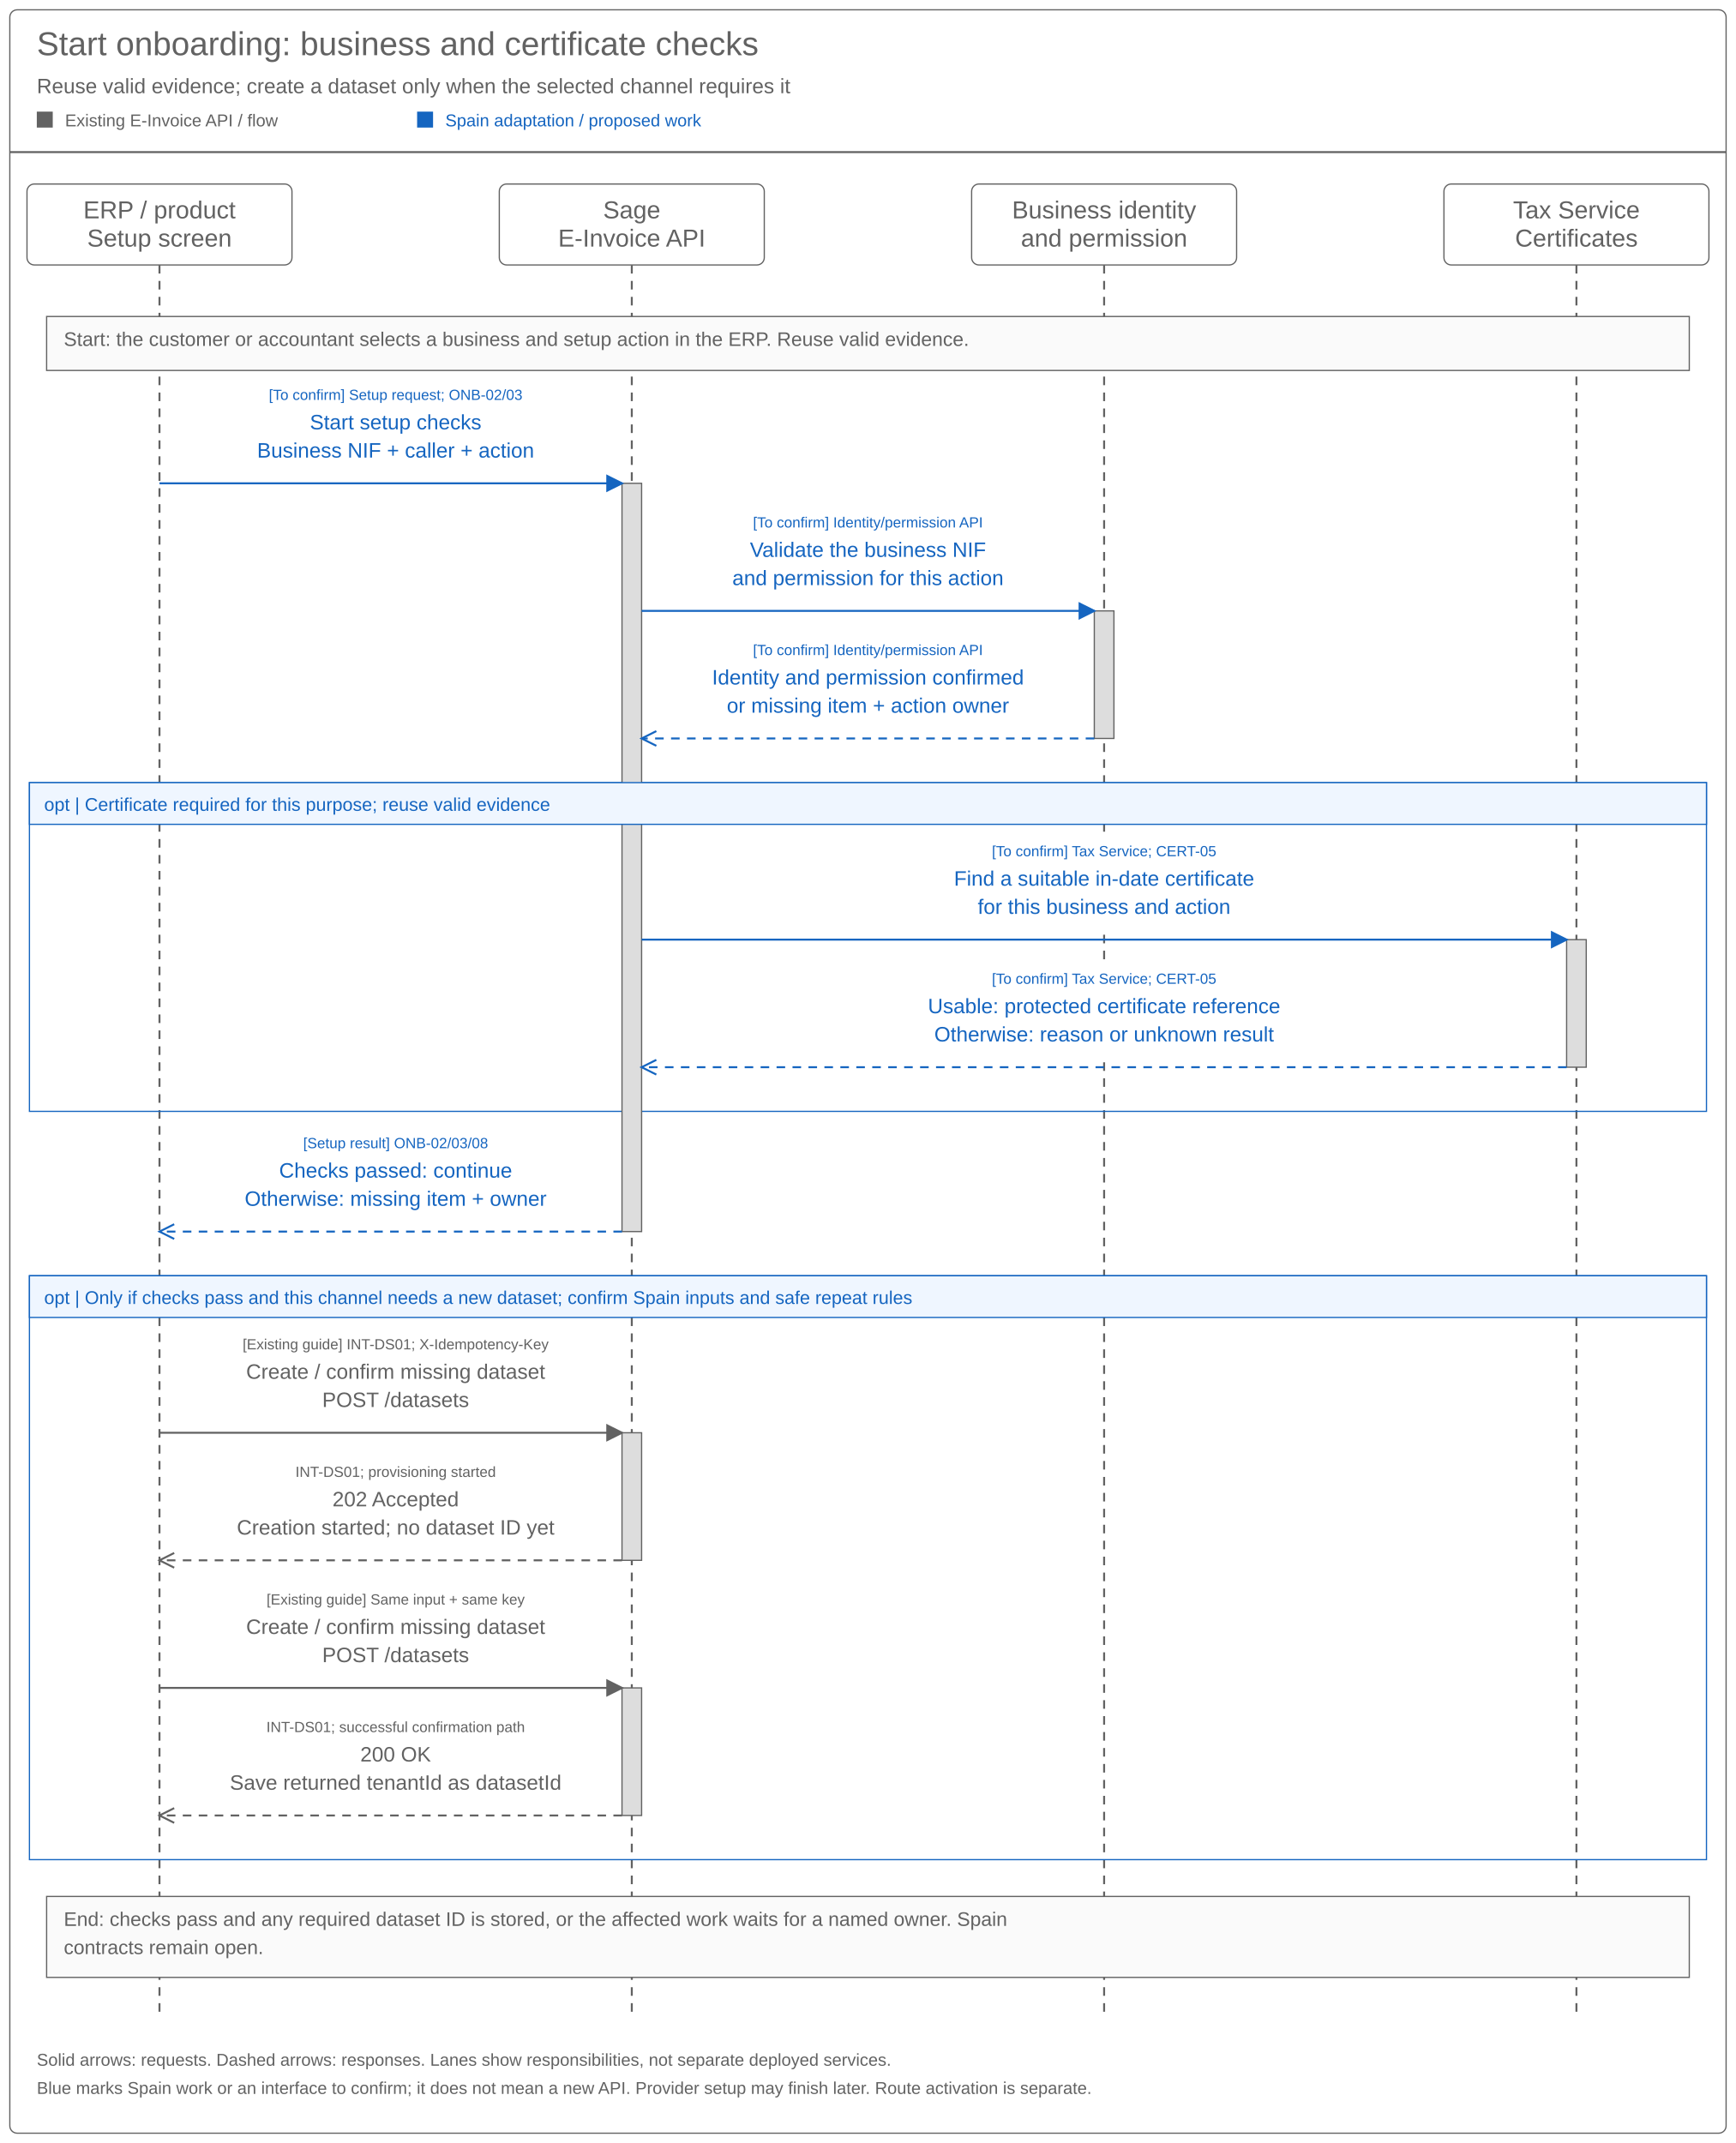
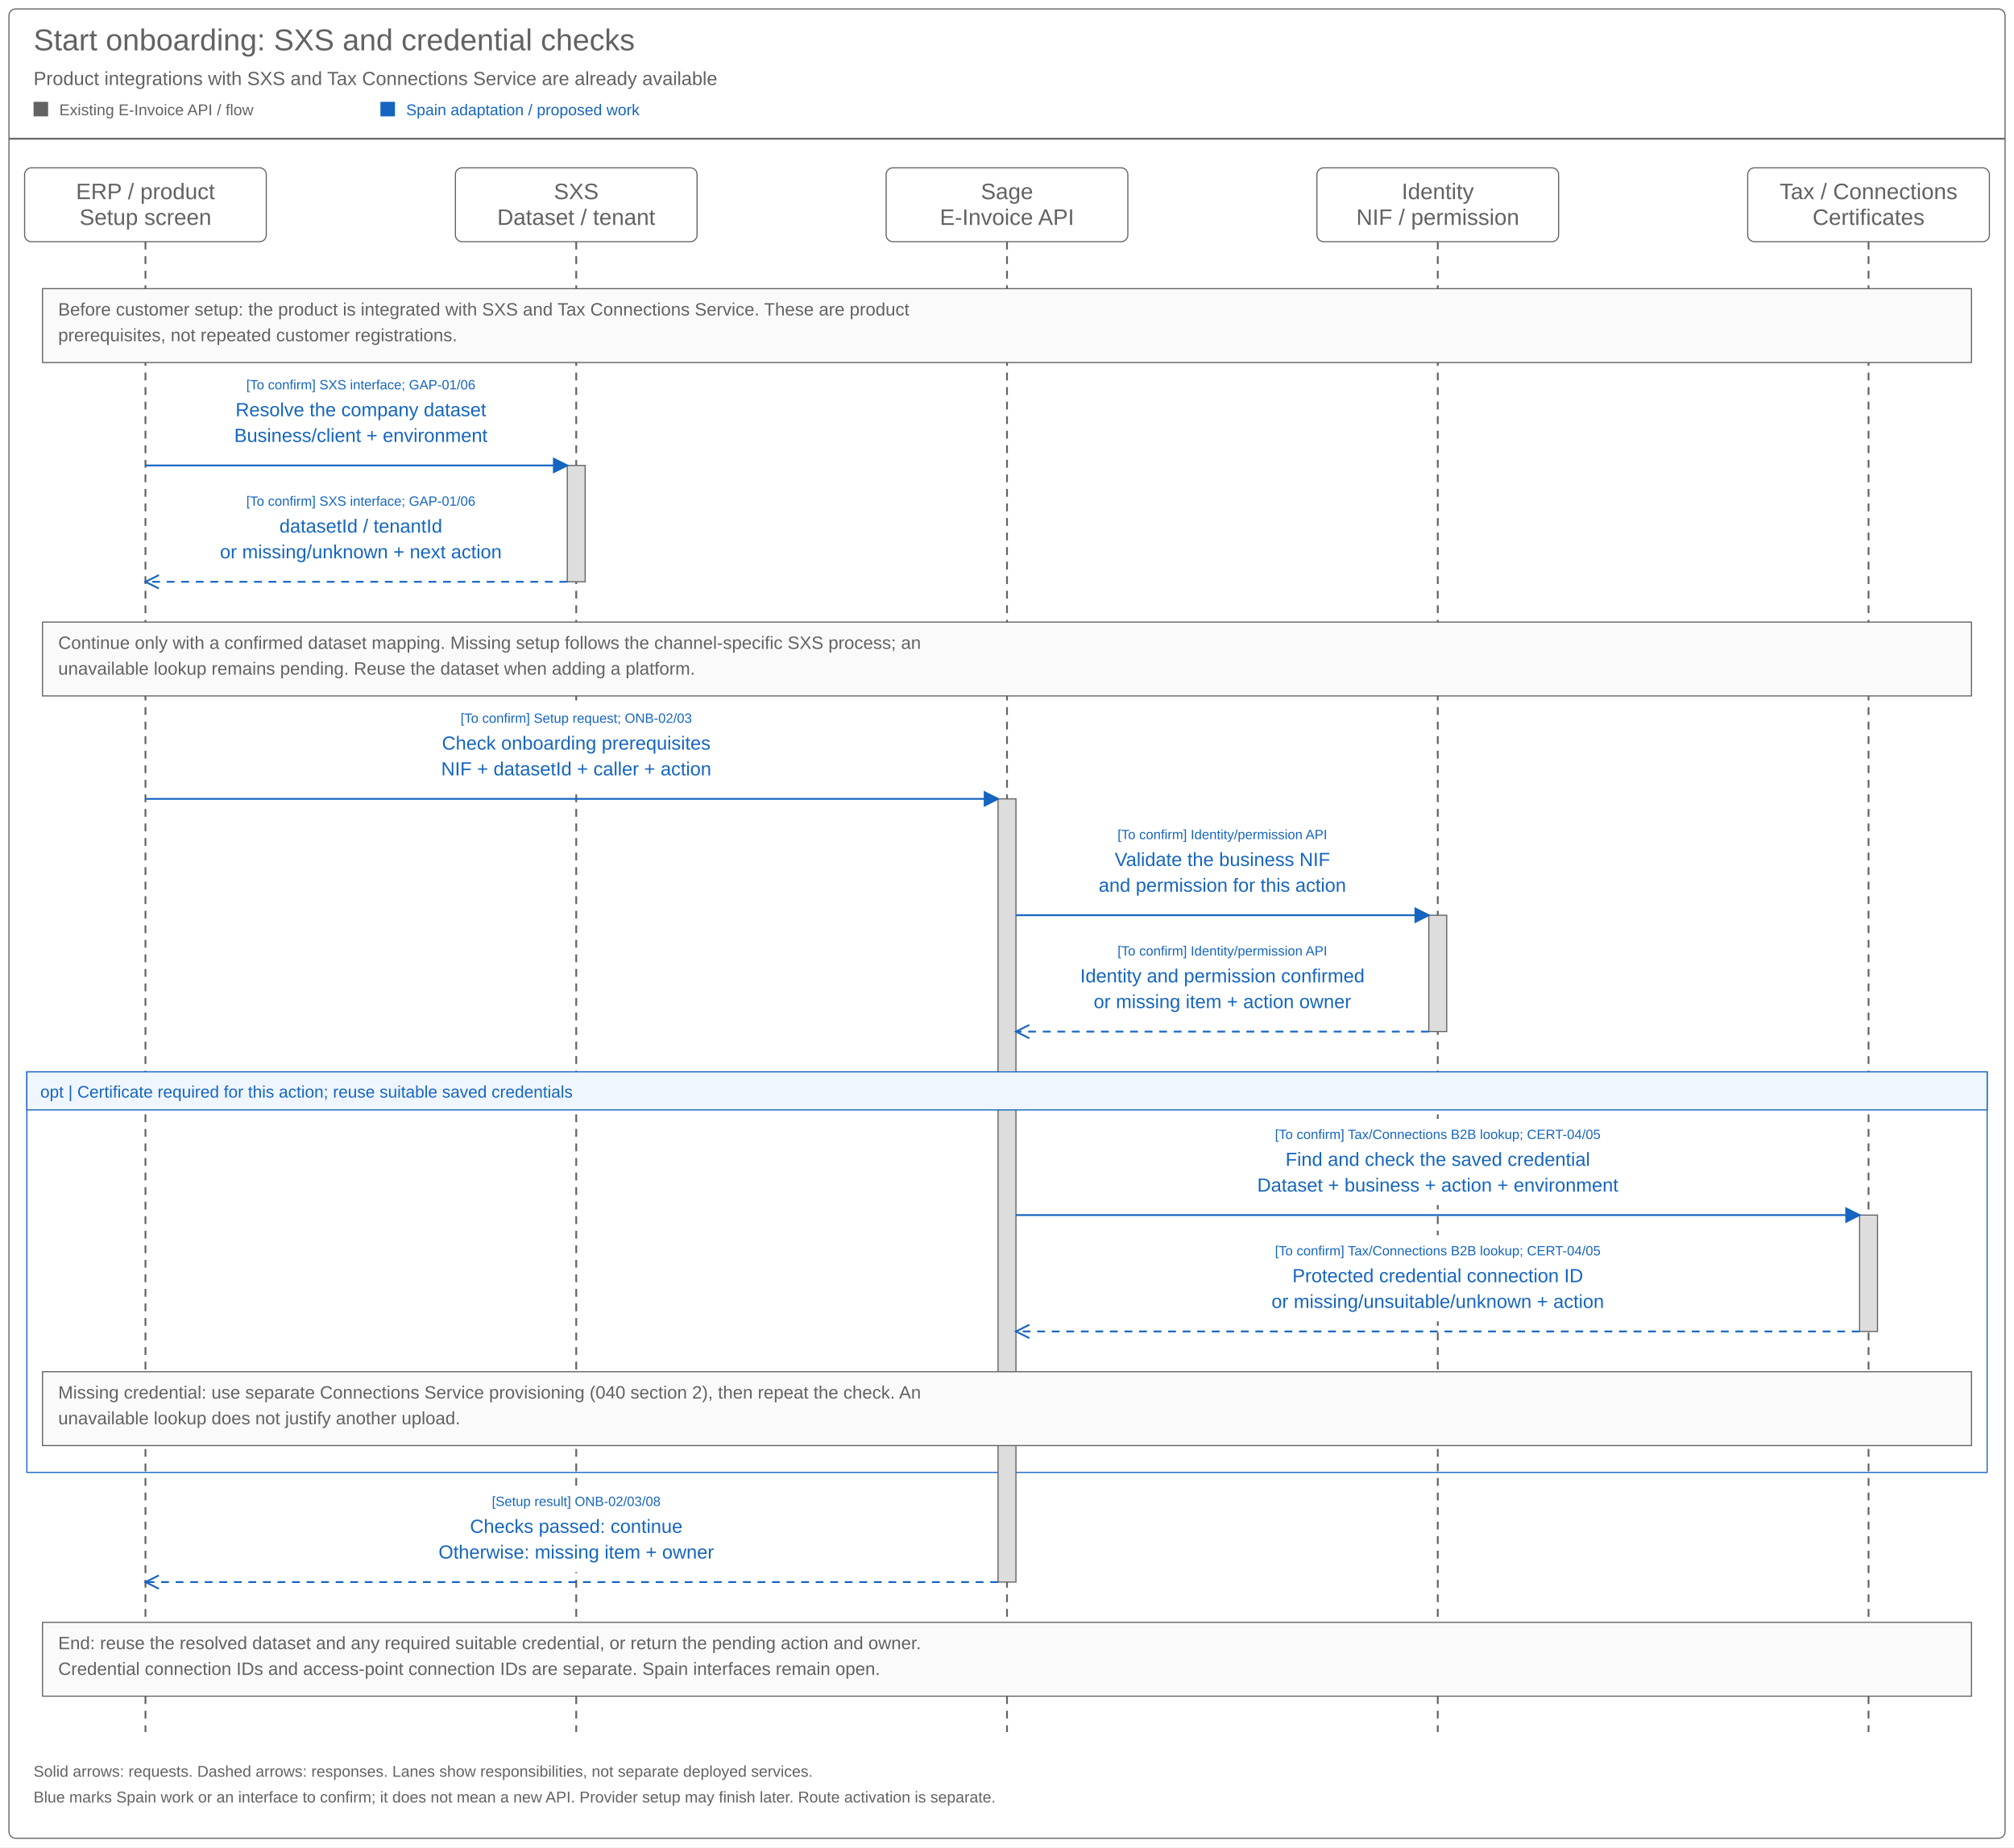
- <svg xmlns="http://www.w3.org/2000/svg" aria-label="Start onboarding: business and certificate checks" width="1415" height="1747" viewBox="0 0 1415 1747" role="img">
-   <rect width="1415" height="1747" fill="white" />
-   <rect x="8" y="8" width="1399" height="1731" fill="white" stroke="#626262" rx="6" />
-   <text font-family="Arial, sans-serif" font-size="27" text-anchor="start" x="30" y="45" fill="#626262">Start onboarding: business and certificate checks</text>
-   <text font-family="Arial, sans-serif" font-size="17" text-anchor="start" x="30" y="76" fill="#626262">Reuse valid evidence; create a dataset only when the selected channel requires it</text>
-   <path d="M 8,124 L 1407,124" fill="none" stroke="#626262" stroke-width="1.6" />
-   <path d="M 130,216 L 130,1644" fill="none" stroke="#626262" stroke-width="1.6" stroke-dasharray="7 6" />
+ <svg xmlns="http://www.w3.org/2000/svg" aria-label="Start onboarding: SXS and credential checks" width="1800" height="1651" viewBox="0 0 1800 1651" role="img">
+   <rect width="1800" height="1651" fill="white" />
+   <rect x="8" y="8" width="1784" height="1635" fill="white" stroke="#626262" rx="6" />
+   <text font-family="Arial, sans-serif" font-size="27" text-anchor="start" x="30" y="45" fill="#626262">Start onboarding: SXS and credential checks</text>
+   <text font-family="Arial, sans-serif" font-size="17" text-anchor="start" x="30" y="76" fill="#626262">Product integrations with SXS and Tax Connections Service are already available</text>
+   <path d="M 8,124 L 1792,124" fill="none" stroke="#626262" stroke-width="1.6" />
+   <path d="M 130,216 L 130,1548" fill="none" stroke="#626262" stroke-width="1.6" stroke-dasharray="7 6" />
  <rect x="22" y="150" width="216" height="66" fill="white" stroke="#626262" rx="6" />
  <text font-family="Arial, sans-serif" font-size="20" text-anchor="middle" x="130" y="178" fill="#626262">ERP / product</text>
  <text font-family="Arial, sans-serif" font-size="20" text-anchor="middle" x="130" y="201" fill="#626262">Setup screen</text>
-   <path d="M 515,216 L 515,1644" fill="none" stroke="#626262" stroke-width="1.6" stroke-dasharray="7 6" />
+   <path d="M 515,216 L 515,1548" fill="none" stroke="#626262" stroke-width="1.6" stroke-dasharray="7 6" />
  <rect x="407" y="150" width="216" height="66" fill="white" stroke="#626262" rx="6" />
-   <text font-family="Arial, sans-serif" font-size="20" text-anchor="middle" x="515" y="178" fill="#626262">Sage</text>
-   <text font-family="Arial, sans-serif" font-size="20" text-anchor="middle" x="515" y="201" fill="#626262">E-Invoice API</text>
-   <path d="M 900,216 L 900,1644" fill="none" stroke="#626262" stroke-width="1.6" stroke-dasharray="7 6" />
+   <text font-family="Arial, sans-serif" font-size="20" text-anchor="middle" x="515" y="178" fill="#626262">SXS</text>
+   <text font-family="Arial, sans-serif" font-size="20" text-anchor="middle" x="515" y="201" fill="#626262">Dataset / tenant</text>
+   <path d="M 900,216 L 900,1548" fill="none" stroke="#626262" stroke-width="1.6" stroke-dasharray="7 6" />
  <rect x="792" y="150" width="216" height="66" fill="white" stroke="#626262" rx="6" />
-   <text font-family="Arial, sans-serif" font-size="20" text-anchor="middle" x="900" y="178" fill="#626262">Business identity</text>
-   <text font-family="Arial, sans-serif" font-size="20" text-anchor="middle" x="900" y="201" fill="#626262">and permission</text>
-   <path d="M 1285,216 L 1285,1644" fill="none" stroke="#626262" stroke-width="1.6" stroke-dasharray="7 6" />
+   <text font-family="Arial, sans-serif" font-size="20" text-anchor="middle" x="900" y="178" fill="#626262">Sage</text>
+   <text font-family="Arial, sans-serif" font-size="20" text-anchor="middle" x="900" y="201" fill="#626262">E-Invoice API</text>
+   <path d="M 1285,216 L 1285,1548" fill="none" stroke="#626262" stroke-width="1.6" stroke-dasharray="7 6" />
  <rect x="1177" y="150" width="216" height="66" fill="white" stroke="#626262" rx="6" />
-   <text font-family="Arial, sans-serif" font-size="20" text-anchor="middle" x="1285" y="178" fill="#626262">Tax Service</text>
-   <text font-family="Arial, sans-serif" font-size="20" text-anchor="middle" x="1285" y="201" fill="#626262">Certificates</text>
-   <rect x="24" y="638" width="1367" height="268" fill="none" stroke="#1565C0" rx="0" />
-   <rect x="24" y="1040" width="1367" height="476" fill="none" stroke="#1565C0" rx="0" />
-   <rect x="892" y="498" width="16" height="104" fill="#dddddd" stroke="#626262" rx="0" />
-   <rect x="1277" y="766" width="16" height="104" fill="#dddddd" stroke="#626262" rx="0" />
-   <rect x="507" y="394" width="16" height="610" fill="#dddddd" stroke="#626262" rx="0" />
-   <rect x="507" y="1168" width="16" height="104" fill="#dddddd" stroke="#626262" rx="0" />
-   <rect x="507" y="1376" width="16" height="104" fill="#dddddd" stroke="#626262" rx="0" />
-   <rect x="24" y="638" width="1367" height="34" fill="#EFF6FF" stroke="#1565C0" rx="0" />
-   <text font-family="Arial, sans-serif" font-size="15" text-anchor="start" x="36" y="661" fill="#1565C0">opt | Certificate required for this purpose; reuse valid evidence</text>
-   <rect x="24" y="1040" width="1367" height="34" fill="#EFF6FF" stroke="#1565C0" rx="0" />
-   <text font-family="Arial, sans-serif" font-size="15" text-anchor="start" x="36" y="1063" fill="#1565C0">opt | Only if checks pass and this channel needs a new dataset; confirm Spain inputs and safe repeat rules</text>
-   <rect x="38" y="258" width="1339" height="44" fill="#fafafa" stroke="#626262" rx="0" />
-   <text font-family="Arial, sans-serif" font-size="16" text-anchor="start" x="52" y="282" fill="#626262">Start: the customer or accountant selects a business and setup action in the ERP. Reuse valid evidence.</text>
-   <rect x="38" y="1546" width="1339" height="66" fill="#fafafa" stroke="#626262" rx="0" />
-   <text font-family="Arial, sans-serif" font-size="16" text-anchor="start" x="52" y="1570" fill="#626262">End: checks pass and any required dataset ID is stored, or the affected work waits for a named owner. Spain</text>
-   <text font-family="Arial, sans-serif" font-size="16" text-anchor="start" x="52" y="1593" fill="#626262">contracts remain open.</text>
-   <rect x="142" y="308" width="361" height="77" fill="white" stroke="none" rx="0" />
-   <text font-family="Arial, sans-serif" font-size="12" text-anchor="middle" x="322.5" y="326" fill="#1565C0">[To confirm] Setup request; ONB-02/03</text>
-   <text font-family="Arial, sans-serif" font-size="17" text-anchor="middle" x="322.5" y="350" fill="#1565C0">Start setup checks</text>
-   <text font-family="Arial, sans-serif" font-size="17" text-anchor="middle" x="322.5" y="373" fill="#1565C0">Business NIF + caller + action</text>
-   <path d="M 130,394 L 507,394" fill="none" stroke="#1565C0" stroke-width="1.6" />
-   <path stroke-width="1.6" d="M 495,388 L 507,394 L 495,400 Z" fill="#1565C0" stroke="#1565C0" />
-   <rect x="527" y="412" width="361" height="77" fill="white" stroke="none" rx="0" />
-   <text font-family="Arial, sans-serif" font-size="12" text-anchor="middle" x="707.5" y="430" fill="#1565C0">[To confirm] Identity/permission API</text>
-   <text font-family="Arial, sans-serif" font-size="17" text-anchor="middle" x="707.5" y="454" fill="#1565C0">Validate the business NIF</text>
-   <text font-family="Arial, sans-serif" font-size="17" text-anchor="middle" x="707.5" y="477" fill="#1565C0">and permission for this action</text>
-   <path d="M 523,498 L 892,498" fill="none" stroke="#1565C0" stroke-width="1.6" />
-   <path stroke-width="1.6" d="M 880,492 L 892,498 L 880,504 Z" fill="#1565C0" stroke="#1565C0" />
-   <rect x="527" y="516" width="361" height="77" fill="white" stroke="none" rx="0" />
-   <text font-family="Arial, sans-serif" font-size="12" text-anchor="middle" x="707.5" y="534" fill="#1565C0">[To confirm] Identity/permission API</text>
-   <text font-family="Arial, sans-serif" font-size="17" text-anchor="middle" x="707.5" y="558" fill="#1565C0">Identity and permission confirmed</text>
-   <text font-family="Arial, sans-serif" font-size="17" text-anchor="middle" x="707.5" y="581" fill="#1565C0">or missing item + action owner</text>
-   <path d="M 892,602 L 523,602" fill="none" stroke="#1565C0" stroke-width="1.6" stroke-dasharray="7 6" />
-   <path stroke-width="1.6" d="M 535,596 L 523,602 L 535,608" fill="none" stroke="#1565C0" />
-   <rect x="527" y="680" width="746" height="77" fill="white" stroke="none" rx="0" />
-   <text font-family="Arial, sans-serif" font-size="12" text-anchor="middle" x="900.0" y="698" fill="#1565C0">[To confirm] Tax Service; CERT-05</text>
-   <text font-family="Arial, sans-serif" font-size="17" text-anchor="middle" x="900.0" y="722" fill="#1565C0">Find a suitable in-date certificate</text>
-   <text font-family="Arial, sans-serif" font-size="17" text-anchor="middle" x="900.0" y="745" fill="#1565C0">for this business and action</text>
-   <path d="M 523,766 L 1277,766" fill="none" stroke="#1565C0" stroke-width="1.6" />
-   <path stroke-width="1.6" d="M 1265,760 L 1277,766 L 1265,772 Z" fill="#1565C0" stroke="#1565C0" />
-   <rect x="527" y="784" width="746" height="77" fill="white" stroke="none" rx="0" />
-   <text font-family="Arial, sans-serif" font-size="12" text-anchor="middle" x="900.0" y="802" fill="#1565C0">[To confirm] Tax Service; CERT-05</text>
-   <text font-family="Arial, sans-serif" font-size="17" text-anchor="middle" x="900.0" y="826" fill="#1565C0">Usable: protected certificate reference</text>
-   <text font-family="Arial, sans-serif" font-size="17" text-anchor="middle" x="900.0" y="849" fill="#1565C0">Otherwise: reason or unknown result</text>
-   <path d="M 1277,870 L 523,870" fill="none" stroke="#1565C0" stroke-width="1.6" stroke-dasharray="7 6" />
-   <path stroke-width="1.6" d="M 535,864 L 523,870 L 535,876" fill="none" stroke="#1565C0" />
-   <rect x="142" y="918" width="361" height="77" fill="white" stroke="none" rx="0" />
-   <text font-family="Arial, sans-serif" font-size="12" text-anchor="middle" x="322.5" y="936" fill="#1565C0">[Setup result] ONB-02/03/08</text>
-   <text font-family="Arial, sans-serif" font-size="17" text-anchor="middle" x="322.5" y="960" fill="#1565C0">Checks passed: continue</text>
-   <text font-family="Arial, sans-serif" font-size="17" text-anchor="middle" x="322.5" y="983" fill="#1565C0">Otherwise: missing item + owner</text>
-   <path d="M 507,1004 L 130,1004" fill="none" stroke="#1565C0" stroke-width="1.6" stroke-dasharray="7 6" />
-   <path stroke-width="1.6" d="M 142,998 L 130,1004 L 142,1010" fill="none" stroke="#1565C0" />
-   <rect x="142" y="1082" width="361" height="77" fill="white" stroke="none" rx="0" />
-   <text font-family="Arial, sans-serif" font-size="12" text-anchor="middle" x="322.5" y="1100" fill="#626262">[Existing guide] INT-DS01; X-Idempotency-Key</text>
-   <text font-family="Arial, sans-serif" font-size="17" text-anchor="middle" x="322.5" y="1124" fill="#626262">Create / confirm missing dataset</text>
-   <text font-family="Arial, sans-serif" font-size="17" text-anchor="middle" x="322.5" y="1147" fill="#626262">POST /datasets</text>
-   <path d="M 130,1168 L 507,1168" fill="none" stroke="#626262" stroke-width="1.6" />
-   <path stroke-width="1.6" d="M 495,1162 L 507,1168 L 495,1174 Z" fill="#626262" stroke="#626262" />
-   <rect x="142" y="1186" width="361" height="77" fill="white" stroke="none" rx="0" />
-   <text font-family="Arial, sans-serif" font-size="12" text-anchor="middle" x="322.5" y="1204" fill="#626262">INT-DS01; provisioning started</text>
-   <text font-family="Arial, sans-serif" font-size="17" text-anchor="middle" x="322.5" y="1228" fill="#626262">202 Accepted</text>
-   <text font-family="Arial, sans-serif" font-size="17" text-anchor="middle" x="322.5" y="1251" fill="#626262">Creation started; no dataset ID yet</text>
-   <path d="M 507,1272 L 130,1272" fill="none" stroke="#626262" stroke-width="1.6" stroke-dasharray="7 6" />
-   <path stroke-width="1.6" d="M 142,1266 L 130,1272 L 142,1278" fill="none" stroke="#626262" />
-   <rect x="142" y="1290" width="361" height="77" fill="white" stroke="none" rx="0" />
-   <text font-family="Arial, sans-serif" font-size="12" text-anchor="middle" x="322.5" y="1308" fill="#626262">[Existing guide] Same input + same key</text>
-   <text font-family="Arial, sans-serif" font-size="17" text-anchor="middle" x="322.5" y="1332" fill="#626262">Create / confirm missing dataset</text>
-   <text font-family="Arial, sans-serif" font-size="17" text-anchor="middle" x="322.5" y="1355" fill="#626262">POST /datasets</text>
-   <path d="M 130,1376 L 507,1376" fill="none" stroke="#626262" stroke-width="1.6" />
-   <path stroke-width="1.6" d="M 495,1370 L 507,1376 L 495,1382 Z" fill="#626262" stroke="#626262" />
-   <rect x="142" y="1394" width="361" height="77" fill="white" stroke="none" rx="0" />
-   <text font-family="Arial, sans-serif" font-size="12" text-anchor="middle" x="322.5" y="1412" fill="#626262">INT-DS01; successful confirmation path</text>
-   <text font-family="Arial, sans-serif" font-size="17" text-anchor="middle" x="322.5" y="1436" fill="#626262">200 OK</text>
-   <text font-family="Arial, sans-serif" font-size="17" text-anchor="middle" x="322.5" y="1459" fill="#626262">Save returned tenantId as datasetId</text>
-   <path d="M 507,1480 L 130,1480" fill="none" stroke="#626262" stroke-width="1.6" stroke-dasharray="7 6" />
-   <path stroke-width="1.6" d="M 142,1474 L 130,1480 L 142,1486" fill="none" stroke="#626262" />
-   <text font-family="Arial, sans-serif" font-size="14" text-anchor="start" x="30" y="1684" fill="#626262">Solid arrows: requests. Dashed arrows: responses. Lanes show responsibilities, not separate deployed services.</text>
-   <text font-family="Arial, sans-serif" font-size="14" text-anchor="start" x="30" y="1707" fill="#626262">Blue marks Spain work or an interface to confirm; it does not mean a new API. Provider setup may finish later. Route activation is separate.</text>
+   <text font-family="Arial, sans-serif" font-size="20" text-anchor="middle" x="1285" y="178" fill="#626262">Identity</text>
+   <text font-family="Arial, sans-serif" font-size="20" text-anchor="middle" x="1285" y="201" fill="#626262">NIF / permission</text>
+   <path d="M 1670,216 L 1670,1548" fill="none" stroke="#626262" stroke-width="1.6" stroke-dasharray="7 6" />
+   <rect x="1562" y="150" width="216" height="66" fill="white" stroke="#626262" rx="6" />
+   <text font-family="Arial, sans-serif" font-size="20" text-anchor="middle" x="1670" y="178" fill="#626262">Tax / Connections</text>
+   <text font-family="Arial, sans-serif" font-size="20" text-anchor="middle" x="1670" y="201" fill="#626262">Certificates</text>
+   <rect x="24" y="958" width="1752" height="358" fill="none" stroke="#1565C0" rx="0" />
+   <rect x="507" y="416" width="16" height="104" fill="#dddddd" stroke="#626262" rx="0" />
+   <rect x="1277" y="818" width="16" height="104" fill="#dddddd" stroke="#626262" rx="0" />
+   <rect x="1662" y="1086" width="16" height="104" fill="#dddddd" stroke="#626262" rx="0" />
+   <rect x="892" y="714" width="16" height="700" fill="#dddddd" stroke="#626262" rx="0" />
+   <rect x="24" y="958" width="1752" height="34" fill="#EFF6FF" stroke="#1565C0" rx="0" />
+   <text font-family="Arial, sans-serif" font-size="15" text-anchor="start" x="36" y="981" fill="#1565C0">opt | Certificate required for this action; reuse suitable saved credentials</text>
+   <rect x="38" y="258" width="1724" height="66" fill="#fafafa" stroke="#626262" rx="0" />
+   <text font-family="Arial, sans-serif" font-size="16" text-anchor="start" x="52" y="282" fill="#626262">Before customer setup: the product is integrated with SXS and Tax Connections Service. These are product</text>
+   <text font-family="Arial, sans-serif" font-size="16" text-anchor="start" x="52" y="305" fill="#626262">prerequisites, not repeated customer registrations.</text>
+   <rect x="38" y="556" width="1724" height="66" fill="#fafafa" stroke="#626262" rx="0" />
+   <text font-family="Arial, sans-serif" font-size="16" text-anchor="start" x="52" y="580" fill="#626262">Continue only with a confirmed dataset mapping. Missing setup follows the channel-specific SXS process; an</text>
+   <text font-family="Arial, sans-serif" font-size="16" text-anchor="start" x="52" y="603" fill="#626262">unavailable lookup remains pending. Reuse the dataset when adding a platform.</text>
+   <rect x="38" y="1226" width="1724" height="66" fill="#fafafa" stroke="#626262" rx="0" />
+   <text font-family="Arial, sans-serif" font-size="16" text-anchor="start" x="52" y="1250" fill="#626262">Missing credential: use separate Connections Service provisioning (040 section 2), then repeat the check. An</text>
+   <text font-family="Arial, sans-serif" font-size="16" text-anchor="start" x="52" y="1273" fill="#626262">unavailable lookup does not justify another upload.</text>
+   <rect x="38" y="1450" width="1724" height="66" fill="#fafafa" stroke="#626262" rx="0" />
+   <text font-family="Arial, sans-serif" font-size="16" text-anchor="start" x="52" y="1474" fill="#626262">End: reuse the resolved dataset and any required suitable credential, or return the pending action and owner.</text>
+   <text font-family="Arial, sans-serif" font-size="16" text-anchor="start" x="52" y="1497" fill="#626262">Credential connection IDs and access-point connection IDs are separate. Spain interfaces remain open.</text>
+   <rect x="142" y="330" width="361" height="77" fill="white" stroke="none" rx="0" />
+   <text font-family="Arial, sans-serif" font-size="12" text-anchor="middle" x="322.5" y="348" fill="#1565C0">[To confirm] SXS interface; GAP-01/06</text>
+   <text font-family="Arial, sans-serif" font-size="17" text-anchor="middle" x="322.5" y="372" fill="#1565C0">Resolve the company dataset</text>
+   <text font-family="Arial, sans-serif" font-size="17" text-anchor="middle" x="322.5" y="395" fill="#1565C0">Business/client + environment</text>
+   <path d="M 130,416 L 507,416" fill="none" stroke="#1565C0" stroke-width="1.6" />
+   <path stroke-width="1.6" d="M 495,410 L 507,416 L 495,422 Z" fill="#1565C0" stroke="#1565C0" />
+   <rect x="142" y="434" width="361" height="77" fill="white" stroke="none" rx="0" />
+   <text font-family="Arial, sans-serif" font-size="12" text-anchor="middle" x="322.5" y="452" fill="#1565C0">[To confirm] SXS interface; GAP-01/06</text>
+   <text font-family="Arial, sans-serif" font-size="17" text-anchor="middle" x="322.5" y="476" fill="#1565C0">datasetId / tenantId</text>
+   <text font-family="Arial, sans-serif" font-size="17" text-anchor="middle" x="322.5" y="499" fill="#1565C0">or missing/unknown + next action</text>
+   <path d="M 507,520 L 130,520" fill="none" stroke="#1565C0" stroke-width="1.6" stroke-dasharray="7 6" />
+   <path stroke-width="1.6" d="M 142,514 L 130,520 L 142,526" fill="none" stroke="#1565C0" />
+   <rect x="142" y="628" width="746" height="77" fill="white" stroke="none" rx="0" />
+   <text font-family="Arial, sans-serif" font-size="12" text-anchor="middle" x="515.0" y="646" fill="#1565C0">[To confirm] Setup request; ONB-02/03</text>
+   <text font-family="Arial, sans-serif" font-size="17" text-anchor="middle" x="515.0" y="670" fill="#1565C0">Check onboarding prerequisites</text>
+   <text font-family="Arial, sans-serif" font-size="17" text-anchor="middle" x="515.0" y="693" fill="#1565C0">NIF + datasetId + caller + action</text>
+   <path d="M 130,714 L 892,714" fill="none" stroke="#1565C0" stroke-width="1.6" />
+   <path stroke-width="1.6" d="M 880,708 L 892,714 L 880,720 Z" fill="#1565C0" stroke="#1565C0" />
+   <rect x="912" y="732" width="361" height="77" fill="white" stroke="none" rx="0" />
+   <text font-family="Arial, sans-serif" font-size="12" text-anchor="middle" x="1092.5" y="750" fill="#1565C0">[To confirm] Identity/permission API</text>
+   <text font-family="Arial, sans-serif" font-size="17" text-anchor="middle" x="1092.5" y="774" fill="#1565C0">Validate the business NIF</text>
+   <text font-family="Arial, sans-serif" font-size="17" text-anchor="middle" x="1092.5" y="797" fill="#1565C0">and permission for this action</text>
+   <path d="M 908,818 L 1277,818" fill="none" stroke="#1565C0" stroke-width="1.6" />
+   <path stroke-width="1.6" d="M 1265,812 L 1277,818 L 1265,824 Z" fill="#1565C0" stroke="#1565C0" />
+   <rect x="912" y="836" width="361" height="77" fill="white" stroke="none" rx="0" />
+   <text font-family="Arial, sans-serif" font-size="12" text-anchor="middle" x="1092.5" y="854" fill="#1565C0">[To confirm] Identity/permission API</text>
+   <text font-family="Arial, sans-serif" font-size="17" text-anchor="middle" x="1092.5" y="878" fill="#1565C0">Identity and permission confirmed</text>
+   <text font-family="Arial, sans-serif" font-size="17" text-anchor="middle" x="1092.5" y="901" fill="#1565C0">or missing item + action owner</text>
+   <path d="M 1277,922 L 908,922" fill="none" stroke="#1565C0" stroke-width="1.6" stroke-dasharray="7 6" />
+   <path stroke-width="1.6" d="M 920,916 L 908,922 L 920,928" fill="none" stroke="#1565C0" />
+   <rect x="912" y="1000" width="746" height="77" fill="white" stroke="none" rx="0" />
+   <text font-family="Arial, sans-serif" font-size="12" text-anchor="middle" x="1285.0" y="1018" fill="#1565C0">[To confirm] Tax/Connections B2B lookup; CERT-04/05</text>
+   <text font-family="Arial, sans-serif" font-size="17" text-anchor="middle" x="1285.0" y="1042" fill="#1565C0">Find and check the saved credential</text>
+   <text font-family="Arial, sans-serif" font-size="17" text-anchor="middle" x="1285.0" y="1065" fill="#1565C0">Dataset + business + action + environment</text>
+   <path d="M 908,1086 L 1662,1086" fill="none" stroke="#1565C0" stroke-width="1.6" />
+   <path stroke-width="1.6" d="M 1650,1080 L 1662,1086 L 1650,1092 Z" fill="#1565C0" stroke="#1565C0" />
+   <rect x="912" y="1104" width="746" height="77" fill="white" stroke="none" rx="0" />
+   <text font-family="Arial, sans-serif" font-size="12" text-anchor="middle" x="1285.0" y="1122" fill="#1565C0">[To confirm] Tax/Connections B2B lookup; CERT-04/05</text>
+   <text font-family="Arial, sans-serif" font-size="17" text-anchor="middle" x="1285.0" y="1146" fill="#1565C0">Protected credential connection ID</text>
+   <text font-family="Arial, sans-serif" font-size="17" text-anchor="middle" x="1285.0" y="1169" fill="#1565C0">or missing/unsuitable/unknown + action</text>
+   <path d="M 1662,1190 L 908,1190" fill="none" stroke="#1565C0" stroke-width="1.6" stroke-dasharray="7 6" />
+   <path stroke-width="1.6" d="M 920,1184 L 908,1190 L 920,1196" fill="none" stroke="#1565C0" />
+   <rect x="142" y="1328" width="746" height="77" fill="white" stroke="none" rx="0" />
+   <text font-family="Arial, sans-serif" font-size="12" text-anchor="middle" x="515.0" y="1346" fill="#1565C0">[Setup result] ONB-02/03/08</text>
+   <text font-family="Arial, sans-serif" font-size="17" text-anchor="middle" x="515.0" y="1370" fill="#1565C0">Checks passed: continue</text>
+   <text font-family="Arial, sans-serif" font-size="17" text-anchor="middle" x="515.0" y="1393" fill="#1565C0">Otherwise: missing item + owner</text>
+   <path d="M 892,1414 L 130,1414" fill="none" stroke="#1565C0" stroke-width="1.6" stroke-dasharray="7 6" />
+   <path stroke-width="1.6" d="M 142,1408 L 130,1414 L 142,1420" fill="none" stroke="#1565C0" />
+   <text font-family="Arial, sans-serif" font-size="14" text-anchor="start" x="30" y="1588" fill="#626262">Solid arrows: requests. Dashed arrows: responses. Lanes show responsibilities, not separate deployed services.</text>
+   <text font-family="Arial, sans-serif" font-size="14" text-anchor="start" x="30" y="1611" fill="#626262">Blue marks Spain work or an interface to confirm; it does not mean a new API. Provider setup may finish later. Route activation is separate.</text>
  <rect id="reuse-legend-grey-swatch" x="30" y="91" width="13" height="13" fill="#626262" />
  <text font-family="Arial, sans-serif" font-size="14" id="reuse-legend-grey-label" x="53" y="103" fill="#626262">Existing E-Invoice API / flow</text>
  <rect id="reuse-legend-blue-swatch" x="340" y="91" width="13" height="13" fill="#1565C0" />
  <text font-family="Arial, sans-serif" font-size="14" id="reuse-legend-blue-label" x="363" y="103" fill="#1565C0">Spain adaptation / proposed work</text>
</svg>
